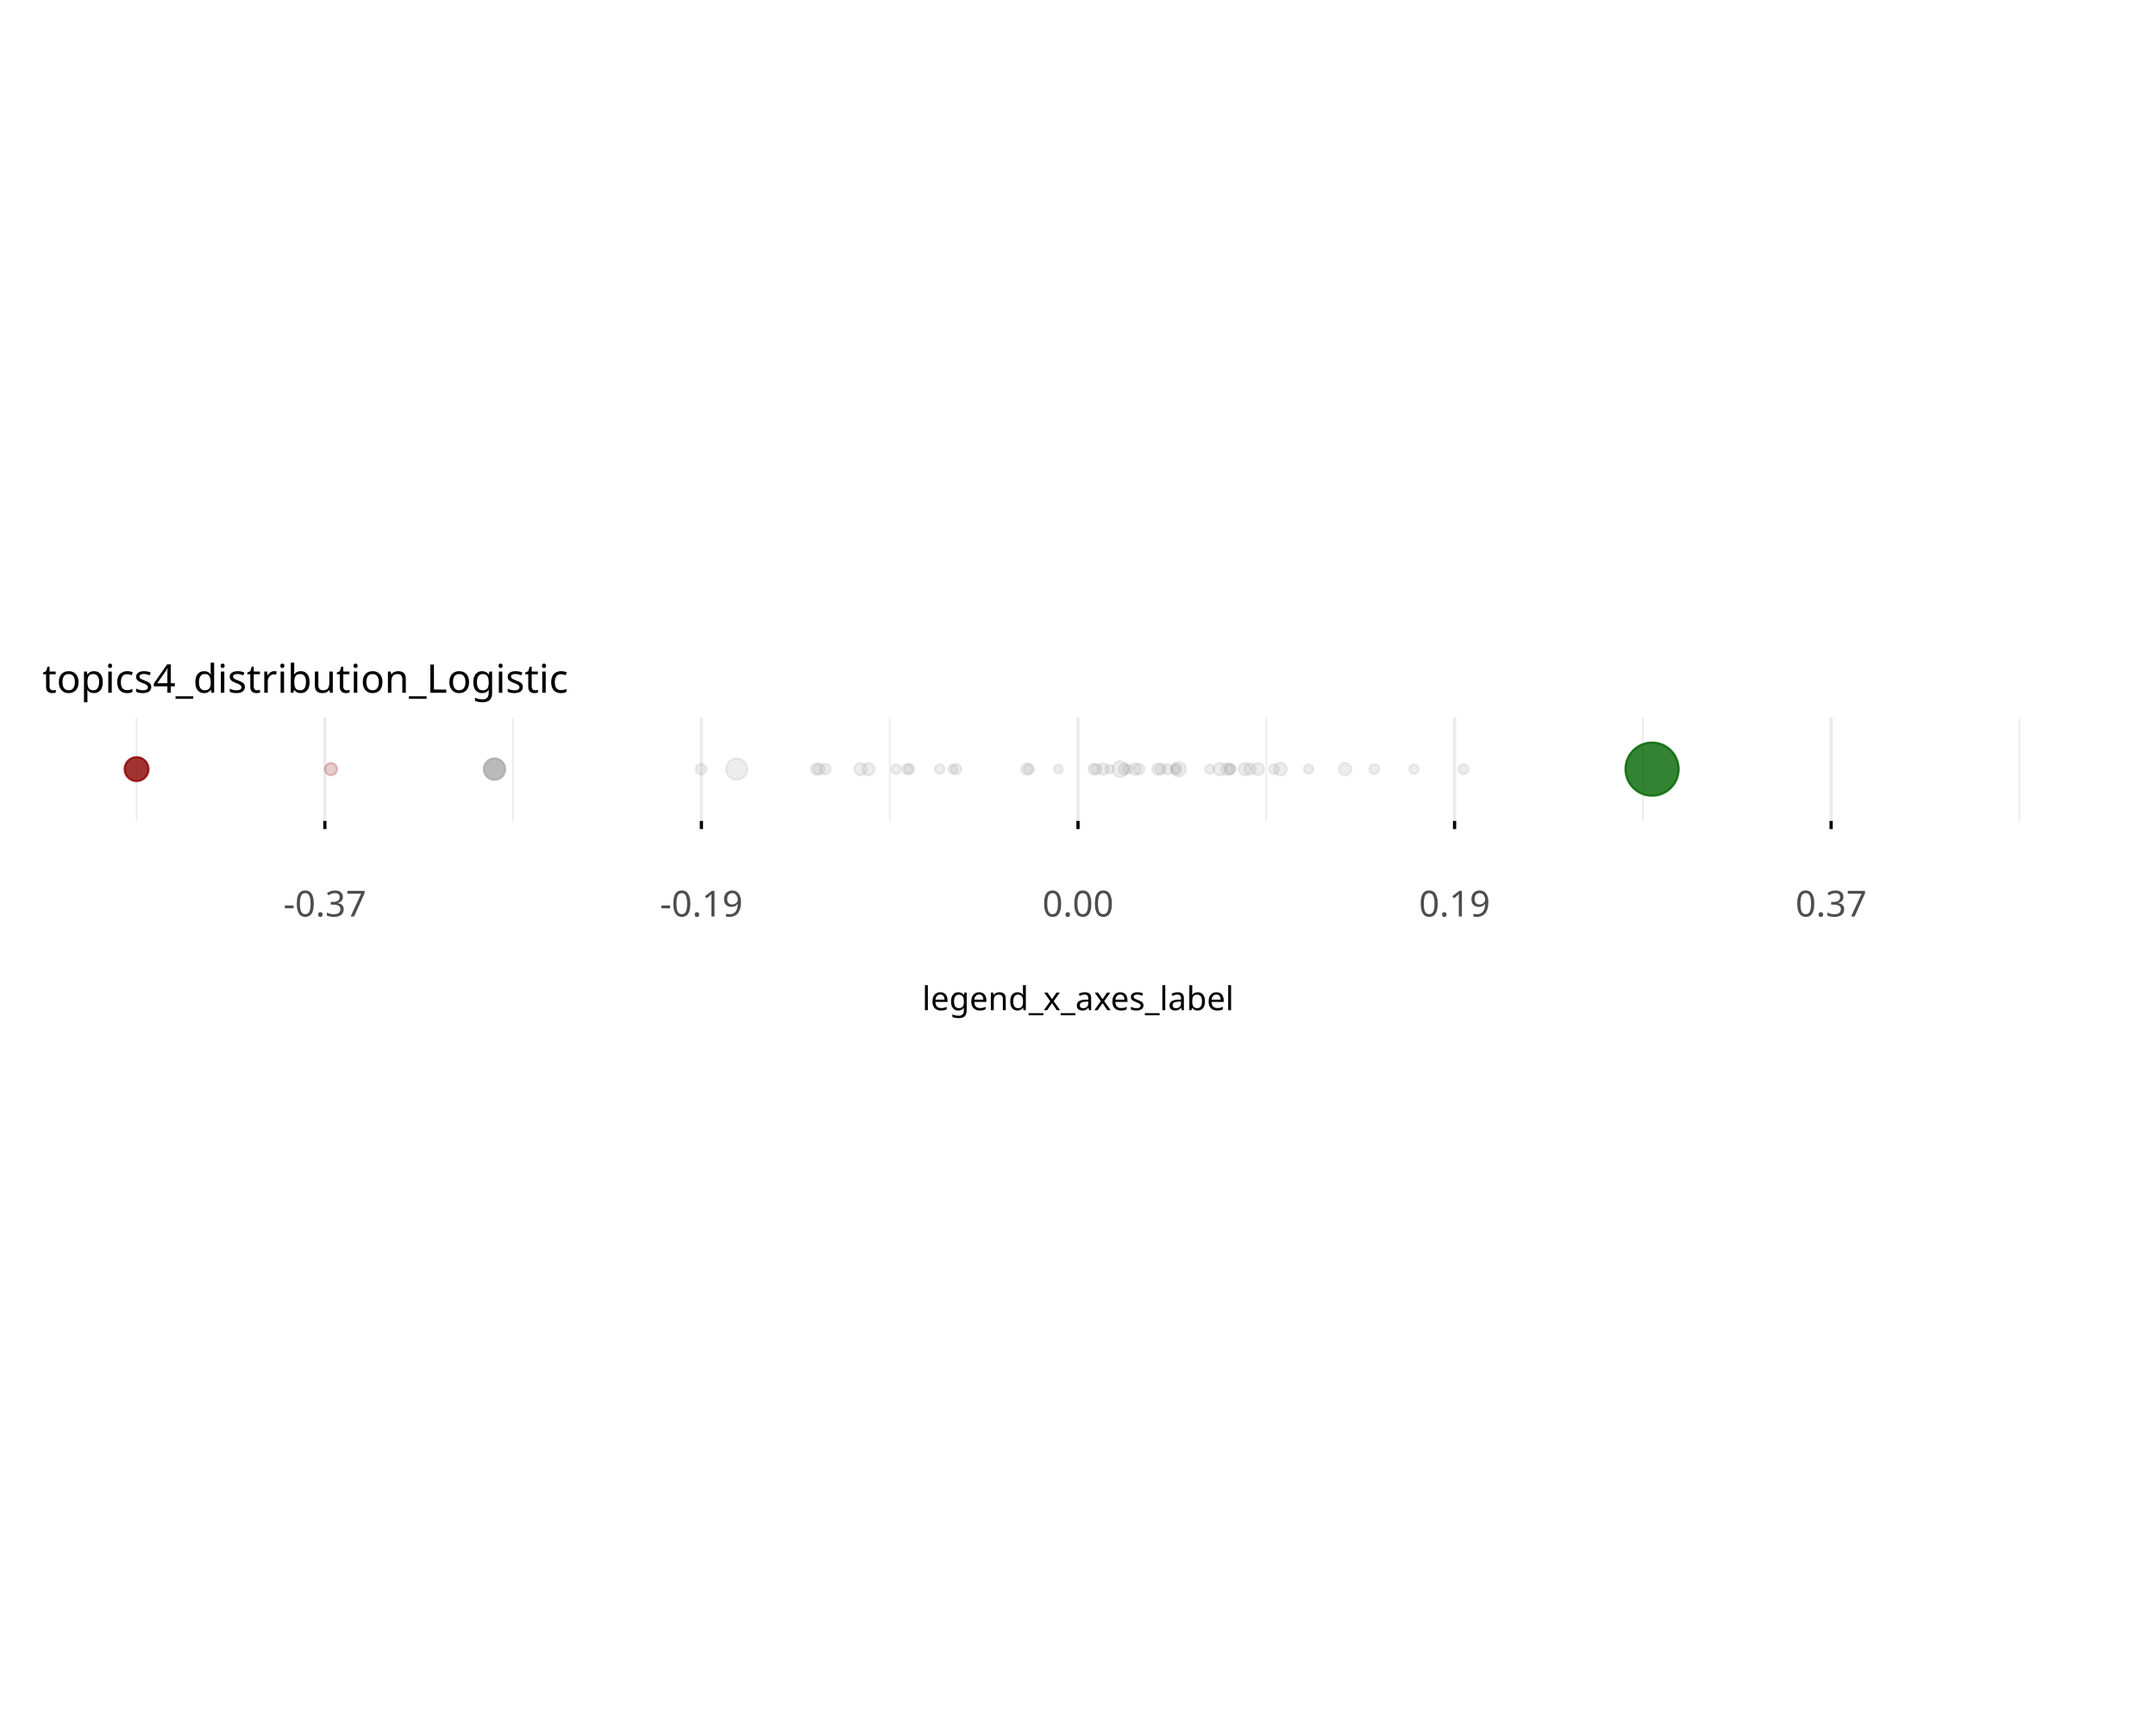
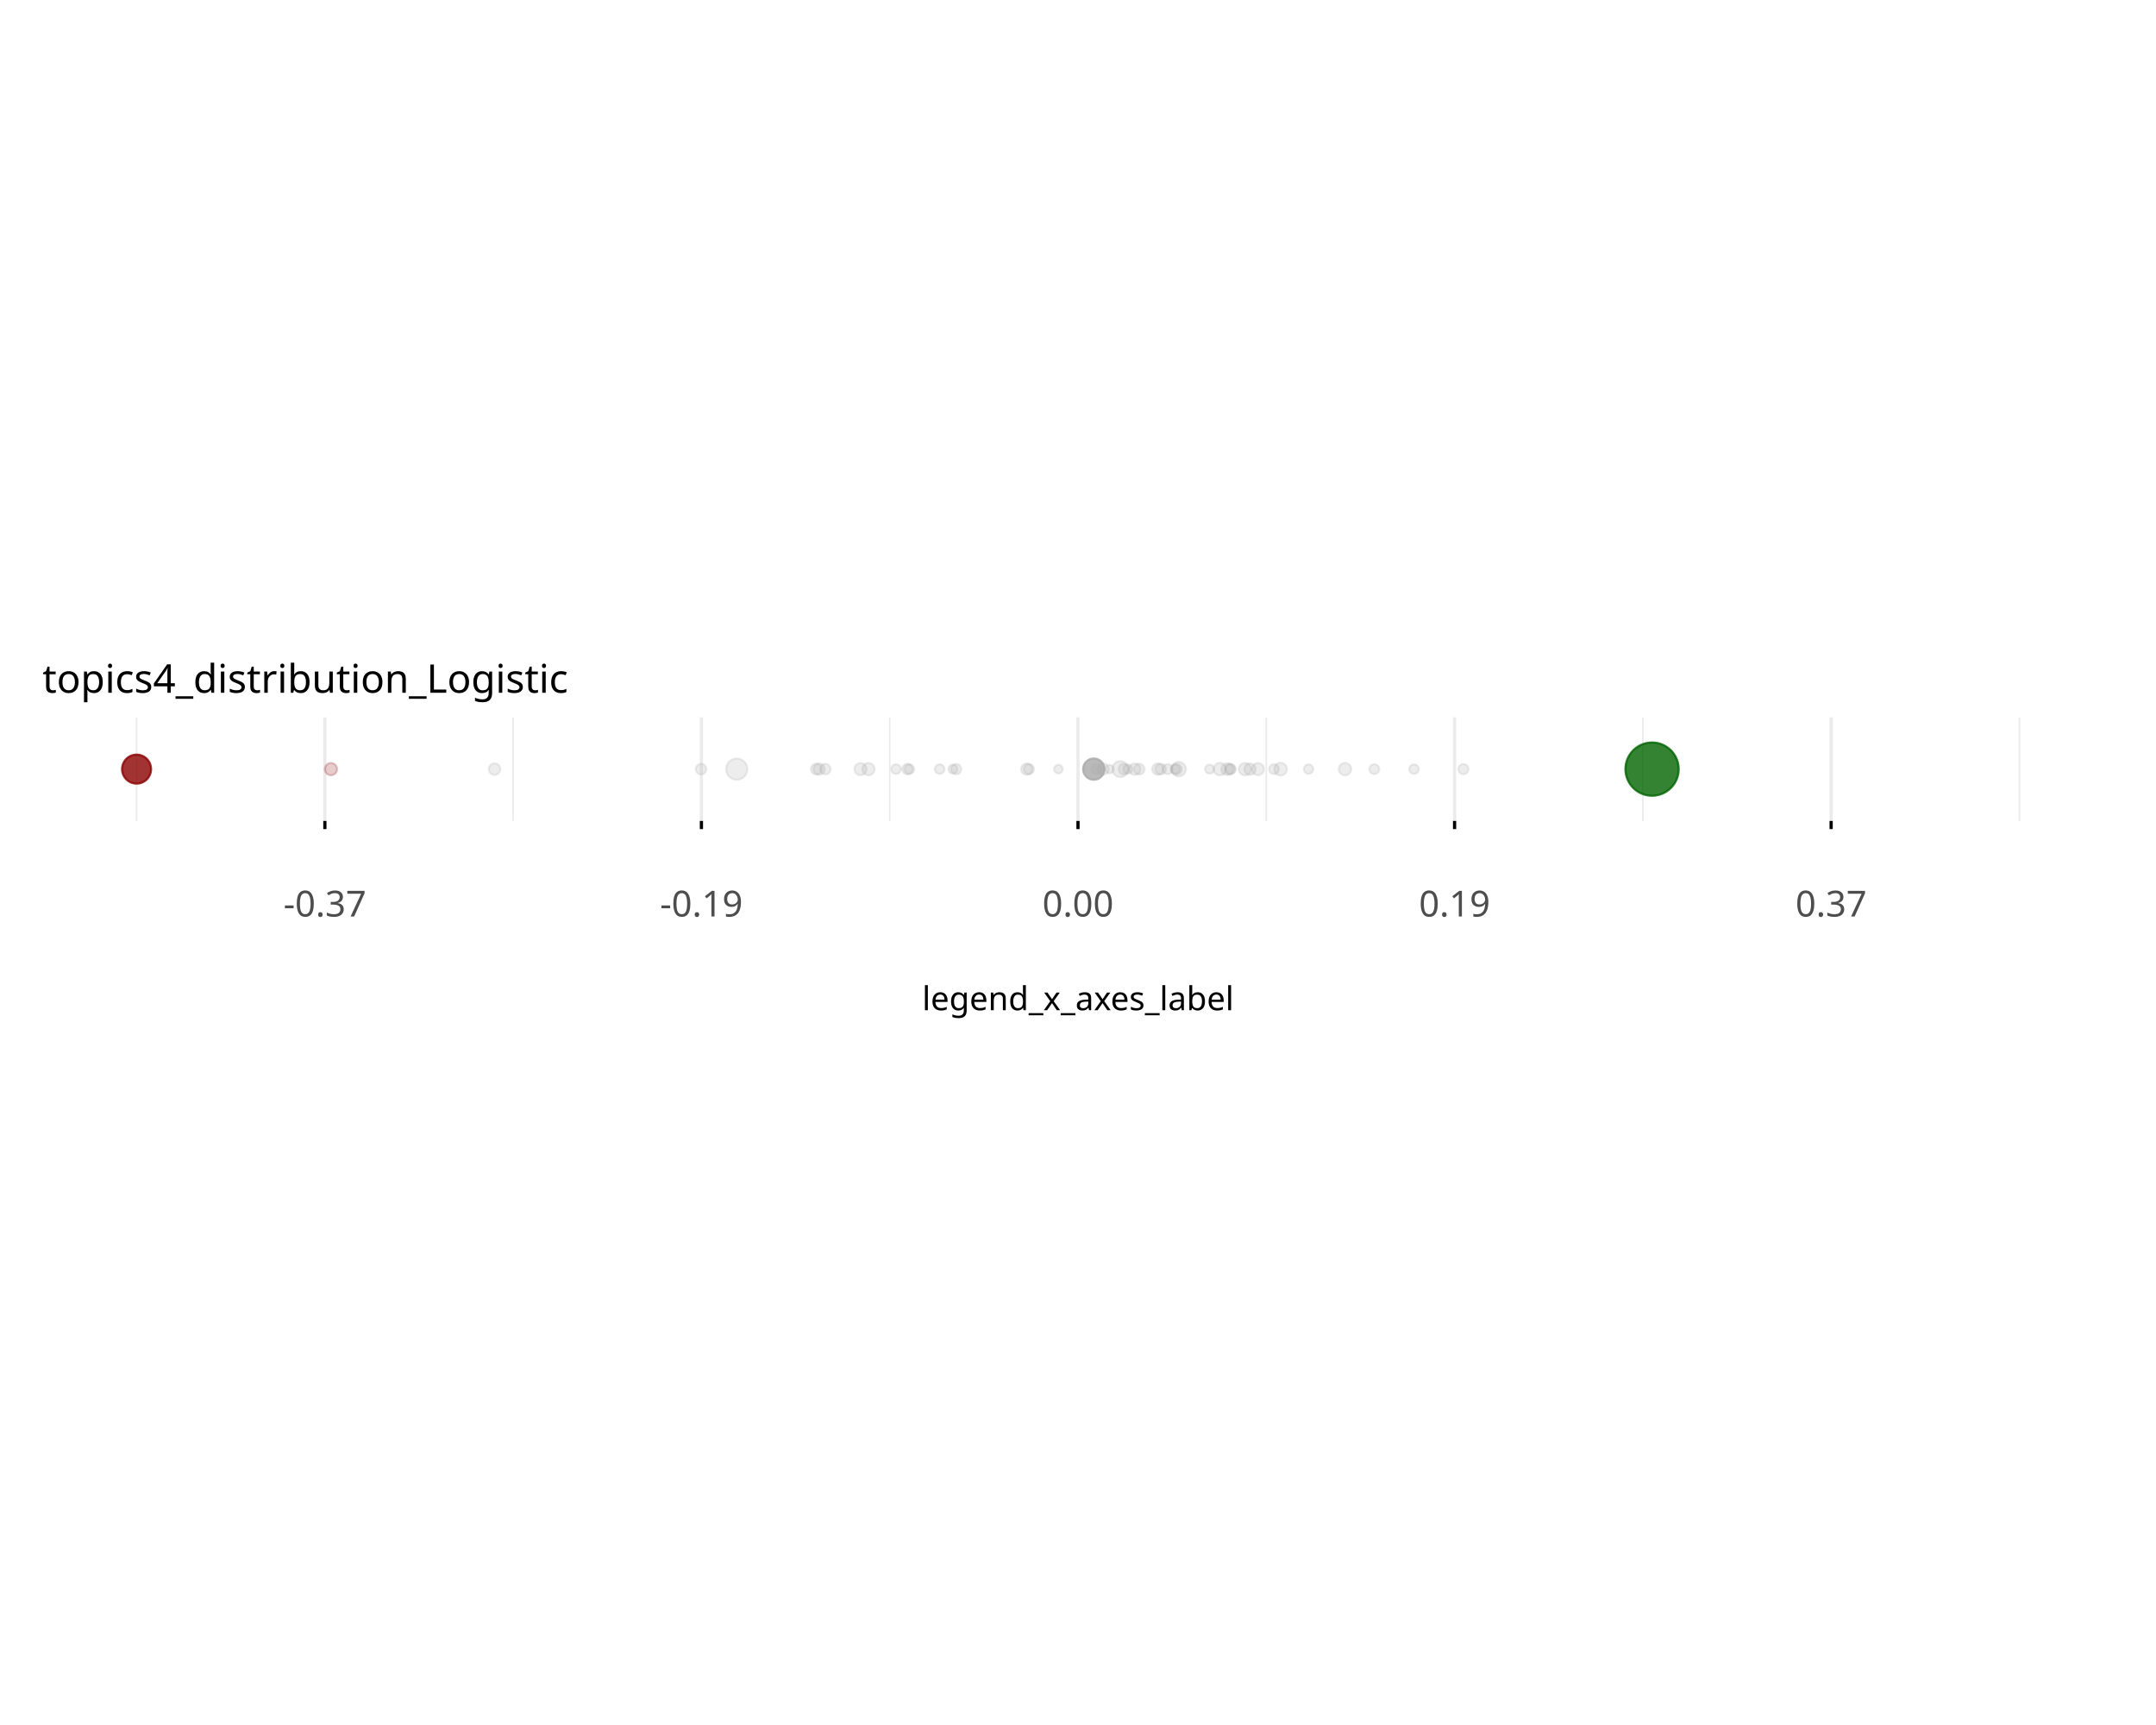
<svg xmlns="http://www.w3.org/2000/svg" class="svglite" data-engine-version="2.0" width="720.00pt" height="576.00pt" viewBox="0 0 720.00 576.00">
  <defs>
    <style type="text/css">
    .svglite line, .svglite polyline, .svglite polygon, .svglite path, .svglite rect, .svglite circle {
      fill: none;
      stroke: #000000;
      stroke-linecap: round;
      stroke-linejoin: round;
      stroke-miterlimit: 10.00;
    }
  </style>
  </defs>
  <rect width="100%" height="100%" style="stroke: none; fill: #FFFFFF;" />
  <defs>
    <clipPath id="cpMC4wMHw3MjAuMDB8MC4wMHw1NzYuMDA=">
      <rect x="0.00" y="0.00" width="720.00" height="576.00" />
    </clipPath>
  </defs>
  <g clip-path="url(#cpMC4wMHw3MjAuMDB8MC4wMHw1NzYuMDA=)">
</g>
  <defs>
    <clipPath id="cpMC4wMHw3MjAuMDB8MjA4LjA1fDM2Ny45NQ==">
      <rect x="0.00" y="208.05" width="720.00" height="159.89" />
    </clipPath>
  </defs>
  <g clip-path="url(#cpMC4wMHw3MjAuMDB8MjA4LjA1fDM2Ny45NQ==)">
</g>
  <g clip-path="url(#cpMC4wMHw3MjAuMDB8MC4wMHw1NzYuMDA=)">
    <polyline points="45.61,274.11 45.61,239.53 " style="stroke-width: 0.53; stroke: #EBEBEB; stroke-linecap: butt;" />
    <polyline points="171.37,274.11 171.37,239.53 " style="stroke-width: 0.53; stroke: #EBEBEB; stroke-linecap: butt;" />
    <polyline points="297.12,274.11 297.12,239.53 " style="stroke-width: 0.53; stroke: #EBEBEB; stroke-linecap: butt;" />
    <polyline points="422.88,274.11 422.88,239.53 " style="stroke-width: 0.53; stroke: #EBEBEB; stroke-linecap: butt;" />
    <polyline points="548.63,274.11 548.63,239.53 " style="stroke-width: 0.53; stroke: #EBEBEB; stroke-linecap: butt;" />
    <polyline points="674.39,274.11 674.39,239.53 " style="stroke-width: 0.53; stroke: #EBEBEB; stroke-linecap: butt;" />
    <polyline points="108.49,274.11 108.49,239.53 " style="stroke-width: 1.07; stroke: #EBEBEB; stroke-linecap: butt;" />
    <polyline points="234.24,274.11 234.24,239.53 " style="stroke-width: 1.07; stroke: #EBEBEB; stroke-linecap: butt;" />
    <polyline points="360.00,274.11 360.00,239.53 " style="stroke-width: 1.07; stroke: #EBEBEB; stroke-linecap: butt;" />
    <polyline points="485.76,274.11 485.76,239.53 " style="stroke-width: 1.07; stroke: #EBEBEB; stroke-linecap: butt;" />
    <polyline points="611.51,274.11 611.51,239.53 " style="stroke-width: 1.07; stroke: #EBEBEB; stroke-linecap: butt;" />
    <circle cx="318.24" cy="256.82" r="1.51" style="stroke-width: 0.71; stroke: #A9A9A9; stroke-opacity: 0.20; fill: #A9A9A9; fill-opacity: 0.20;" />
    <circle cx="246.03" cy="256.82" r="3.56" style="stroke-width: 0.71; stroke: #A9A9A9; stroke-opacity: 0.20; fill: #A9A9A9; fill-opacity: 0.20;" />
    <circle cx="234.13" cy="256.82" r="1.78" style="stroke-width: 0.71; stroke: #A9A9A9; stroke-opacity: 0.20; fill: #A9A9A9; fill-opacity: 0.20;" />
    <circle cx="407.38" cy="256.82" r="2.10" style="stroke-width: 0.71; stroke: #A9A9A9; stroke-opacity: 0.20; fill: #A9A9A9; fill-opacity: 0.20;" />
    <circle cx="387.62" cy="256.82" r="1.81" style="stroke-width: 0.71; stroke: #A9A9A9; stroke-opacity: 0.20; fill: #A9A9A9; fill-opacity: 0.20;" />
    <circle cx="353.46" cy="256.82" r="1.46" style="stroke-width: 0.71; stroke: #A9A9A9; stroke-opacity: 0.20; fill: #A9A9A9; fill-opacity: 0.20;" />
    <circle cx="110.53" cy="256.82" r="2.06" style="stroke-width: 0.71; stroke: #8B0000; stroke-opacity: 0.20; fill: #8B0000; fill-opacity: 0.20;" />
    <circle cx="403.95" cy="256.82" r="1.52" style="stroke-width: 0.71; stroke: #A9A9A9; stroke-opacity: 0.20; fill: #A9A9A9; fill-opacity: 0.20;" />
    <circle cx="342.89" cy="256.82" r="1.91" style="stroke-width: 0.71; stroke: #A9A9A9; stroke-opacity: 0.20; fill: #A9A9A9; fill-opacity: 0.20;" />
    <circle cx="458.95" cy="256.82" r="1.66" style="stroke-width: 0.71; stroke: #A9A9A9; stroke-opacity: 0.20; fill: #A9A9A9; fill-opacity: 0.20;" />
    <circle cx="290.03" cy="256.82" r="2.07" style="stroke-width: 0.71; stroke: #A9A9A9; stroke-opacity: 0.20; fill: #A9A9A9; fill-opacity: 0.20;" />
    <circle cx="303.68" cy="256.82" r="1.64" style="stroke-width: 0.71; stroke: #A9A9A9; stroke-opacity: 0.20; fill: #A9A9A9; fill-opacity: 0.20;" />
    <circle cx="366.17" cy="256.82" r="1.73" style="stroke-width: 0.71; stroke: #A9A9A9; stroke-opacity: 0.20; fill: #A9A9A9; fill-opacity: 0.20;" />
    <circle cx="273.55" cy="256.82" r="1.89" style="stroke-width: 0.71; stroke: #A9A9A9; stroke-opacity: 0.20; fill: #A9A9A9; fill-opacity: 0.20;" />
    <circle cx="410.75" cy="256.82" r="1.82" style="stroke-width: 0.71; stroke: #A9A9A9; stroke-opacity: 0.20; fill: #A9A9A9; fill-opacity: 0.20;" />
    <circle cx="287.36" cy="256.82" r="2.04" style="stroke-width: 0.71; stroke: #A9A9A9; stroke-opacity: 0.20; fill: #A9A9A9; fill-opacity: 0.20;" />
    <circle cx="275.65" cy="256.82" r="1.76" style="stroke-width: 0.71; stroke: #A9A9A9; stroke-opacity: 0.20; fill: #A9A9A9; fill-opacity: 0.20;" />
    <circle cx="420.10" cy="256.82" r="2.03" style="stroke-width: 0.71; stroke: #A9A9A9; stroke-opacity: 0.20; fill: #A9A9A9; fill-opacity: 0.20;" />
    <circle cx="409.82" cy="256.82" r="2.00" style="stroke-width: 0.71; stroke: #A9A9A9; stroke-opacity: 0.20; fill: #A9A9A9; fill-opacity: 0.20;" />
    <circle cx="378.95" cy="256.82" r="1.93" style="stroke-width: 0.71; stroke: #A9A9A9; stroke-opacity: 0.20; fill: #A9A9A9; fill-opacity: 0.20;" />
    <circle cx="417.43" cy="256.82" r="1.92" style="stroke-width: 0.71; stroke: #A9A9A9; stroke-opacity: 0.20; fill: #A9A9A9; fill-opacity: 0.20;" />
    <circle cx="436.99" cy="256.82" r="1.58" style="stroke-width: 0.71; stroke: #A9A9A9; stroke-opacity: 0.20; fill: #A9A9A9; fill-opacity: 0.20;" />
    <circle cx="272.62" cy="256.82" r="1.82" style="stroke-width: 0.71; stroke: #A9A9A9; stroke-opacity: 0.20; fill: #A9A9A9; fill-opacity: 0.20;" />
    <circle cx="389.93" cy="256.82" r="1.68" style="stroke-width: 0.71; stroke: #A9A9A9; stroke-opacity: 0.20; fill: #A9A9A9; fill-opacity: 0.20;" />
    <circle cx="375.35" cy="256.82" r="1.80" style="stroke-width: 0.71; stroke: #A9A9A9; stroke-opacity: 0.20; fill: #A9A9A9; fill-opacity: 0.20;" />
    <circle cx="368.38" cy="256.82" r="1.91" style="stroke-width: 0.71; stroke: #A9A9A9; stroke-opacity: 0.20; fill: #A9A9A9; fill-opacity: 0.20;" />
    <circle cx="299.24" cy="256.82" r="1.62" style="stroke-width: 0.71; stroke: #A9A9A9; stroke-opacity: 0.20; fill: #A9A9A9; fill-opacity: 0.20;" />
    <circle cx="374.14" cy="256.82" r="2.67" style="stroke-width: 0.71; stroke: #A9A9A9; stroke-opacity: 0.20; fill: #A9A9A9; fill-opacity: 0.20;" />
    <circle cx="472.21" cy="256.82" r="1.60" style="stroke-width: 0.71; stroke: #A9A9A9; stroke-opacity: 0.20; fill: #A9A9A9; fill-opacity: 0.20;" />
    <circle cx="449.18" cy="256.82" r="2.08" style="stroke-width: 0.71; stroke: #A9A9A9; stroke-opacity: 0.20; fill: #A9A9A9; fill-opacity: 0.20;" />
    <circle cx="488.70" cy="256.82" r="1.71" style="stroke-width: 0.71; stroke: #A9A9A9; stroke-opacity: 0.20; fill: #A9A9A9; fill-opacity: 0.20;" />
    <circle cx="410.93" cy="256.82" r="1.65" style="stroke-width: 0.71; stroke: #A9A9A9; stroke-opacity: 0.20; fill: #A9A9A9; fill-opacity: 0.20;" />
    <circle cx="386.66" cy="256.82" r="1.92" style="stroke-width: 0.71; stroke: #A9A9A9; stroke-opacity: 0.20; fill: #A9A9A9; fill-opacity: 0.20;" />
    <circle cx="427.65" cy="256.82" r="2.14" style="stroke-width: 0.71; stroke: #A9A9A9; stroke-opacity: 0.20; fill: #A9A9A9; fill-opacity: 0.20;" />
    <circle cx="393.63" cy="256.82" r="2.44" style="stroke-width: 0.71; stroke: #A9A9A9; stroke-opacity: 0.20; fill: #A9A9A9; fill-opacity: 0.20;" />
    <circle cx="392.88" cy="256.82" r="1.79" style="stroke-width: 0.71; stroke: #A9A9A9; stroke-opacity: 0.20; fill: #A9A9A9; fill-opacity: 0.20;" />
    <circle cx="392.52" cy="256.82" r="1.56" style="stroke-width: 0.71; stroke: #A9A9A9; stroke-opacity: 0.20; fill: #A9A9A9; fill-opacity: 0.20;" />
    <circle cx="380.43" cy="256.82" r="1.80" style="stroke-width: 0.71; stroke: #A9A9A9; stroke-opacity: 0.20; fill: #A9A9A9; fill-opacity: 0.20;" />
    <circle cx="370.54" cy="256.82" r="1.42" style="stroke-width: 0.71; stroke: #A9A9A9; stroke-opacity: 0.20; fill: #A9A9A9; fill-opacity: 0.20;" />
    <circle cx="313.81" cy="256.82" r="1.62" style="stroke-width: 0.71; stroke: #A9A9A9; stroke-opacity: 0.20; fill: #A9A9A9; fill-opacity: 0.20;" />
    <circle cx="415.77" cy="256.82" r="2.08" style="stroke-width: 0.71; stroke: #A9A9A9; stroke-opacity: 0.20; fill: #A9A9A9; fill-opacity: 0.20;" />
    <circle cx="319.32" cy="256.82" r="1.72" style="stroke-width: 0.71; stroke: #A9A9A9; stroke-opacity: 0.20; fill: #A9A9A9; fill-opacity: 0.20;" />
    <circle cx="376.64" cy="256.82" r="1.53" style="stroke-width: 0.71; stroke: #A9A9A9; stroke-opacity: 0.20; fill: #A9A9A9; fill-opacity: 0.20;" />
    <circle cx="343.60" cy="256.82" r="1.71" style="stroke-width: 0.71; stroke: #A9A9A9; stroke-opacity: 0.20; fill: #A9A9A9; fill-opacity: 0.20;" />
+     <circle cx="165.15" cy="256.82" r="1.93" style="stroke-width: 0.71; stroke: #A9A9A9; stroke-opacity: 0.20; fill: #A9A9A9; fill-opacity: 0.20;" />
    <circle cx="303.03" cy="256.82" r="1.76" style="stroke-width: 0.71; stroke: #A9A9A9; stroke-opacity: 0.20; fill: #A9A9A9; fill-opacity: 0.20;" />
-     <circle cx="365.27" cy="256.82" r="1.82" style="stroke-width: 0.71; stroke: #A9A9A9; stroke-opacity: 0.20; fill: #A9A9A9; fill-opacity: 0.20;" />
    <circle cx="425.46" cy="256.82" r="1.66" style="stroke-width: 0.71; stroke: #A9A9A9; stroke-opacity: 0.20; fill: #A9A9A9; fill-opacity: 0.20;" />
-     <circle cx="45.61" cy="256.82" r="3.99" style="stroke-width: 0.71; stroke: #8B0000; stroke-opacity: 0.80; fill: #8B0000; fill-opacity: 0.80;" />
-     <circle cx="165.15" cy="256.82" r="3.56" style="stroke-width: 0.71; stroke: #A9A9A9; stroke-opacity: 0.80; fill: #A9A9A9; fill-opacity: 0.80;" />
+     <circle cx="45.61" cy="256.82" r="4.84" style="stroke-width: 0.71; stroke: #8B0000; stroke-opacity: 0.80; fill: #8B0000; fill-opacity: 0.80;" />
+     <circle cx="365.27" cy="256.82" r="3.56" style="stroke-width: 0.71; stroke: #A9A9A9; stroke-opacity: 0.80; fill: #A9A9A9; fill-opacity: 0.80;" />
    <circle cx="551.71" cy="256.82" r="8.89" style="stroke-width: 0.71; stroke: #006400; stroke-opacity: 0.80; fill: #006400; fill-opacity: 0.80;" />
    <polyline points="108.49,276.85 108.49,274.11 " style="stroke-width: 1.07; stroke-linecap: butt;" />
    <polyline points="234.24,276.85 234.24,274.11 " style="stroke-width: 1.07; stroke-linecap: butt;" />
    <polyline points="360.00,276.85 360.00,274.11 " style="stroke-width: 1.07; stroke-linecap: butt;" />
    <polyline points="485.76,276.85 485.76,274.11 " style="stroke-width: 1.07; stroke-linecap: butt;" />
    <polyline points="611.51,276.85 611.51,274.11 " style="stroke-width: 1.07; stroke-linecap: butt;" />
    <text x="108.49" y="306.03" text-anchor="middle" style="font-size: 12.00px; fill: #4D4D4D; font-family: sans;" textLength="27.35px" lengthAdjust="spacingAndGlyphs">-0.37</text>
    <text x="234.24" y="306.03" text-anchor="middle" style="font-size: 12.00px; fill: #4D4D4D; font-family: sans;" textLength="27.35px" lengthAdjust="spacingAndGlyphs">-0.19</text>
    <text x="360.00" y="306.03" text-anchor="middle" style="font-size: 12.00px; fill: #4D4D4D; font-family: sans;" textLength="23.36px" lengthAdjust="spacingAndGlyphs">0.00</text>
    <text x="485.76" y="306.03" text-anchor="middle" style="font-size: 12.00px; fill: #4D4D4D; font-family: sans;" textLength="23.36px" lengthAdjust="spacingAndGlyphs">0.19</text>
    <text x="611.51" y="306.03" text-anchor="middle" style="font-size: 12.00px; fill: #4D4D4D; font-family: sans;" textLength="23.36px" lengthAdjust="spacingAndGlyphs">0.37</text>
    <text x="360.00" y="337.32" text-anchor="middle" style="font-size: 11.00px; font-family: sans;" textLength="103.38px" lengthAdjust="spacingAndGlyphs">legend_x_axes_label</text>
    <text x="14.17" y="231.31" style="font-size: 13.20px; font-family: sans;" textLength="165.12px" lengthAdjust="spacingAndGlyphs">topics4_distribution_Logistic</text>
  </g>
</svg>
